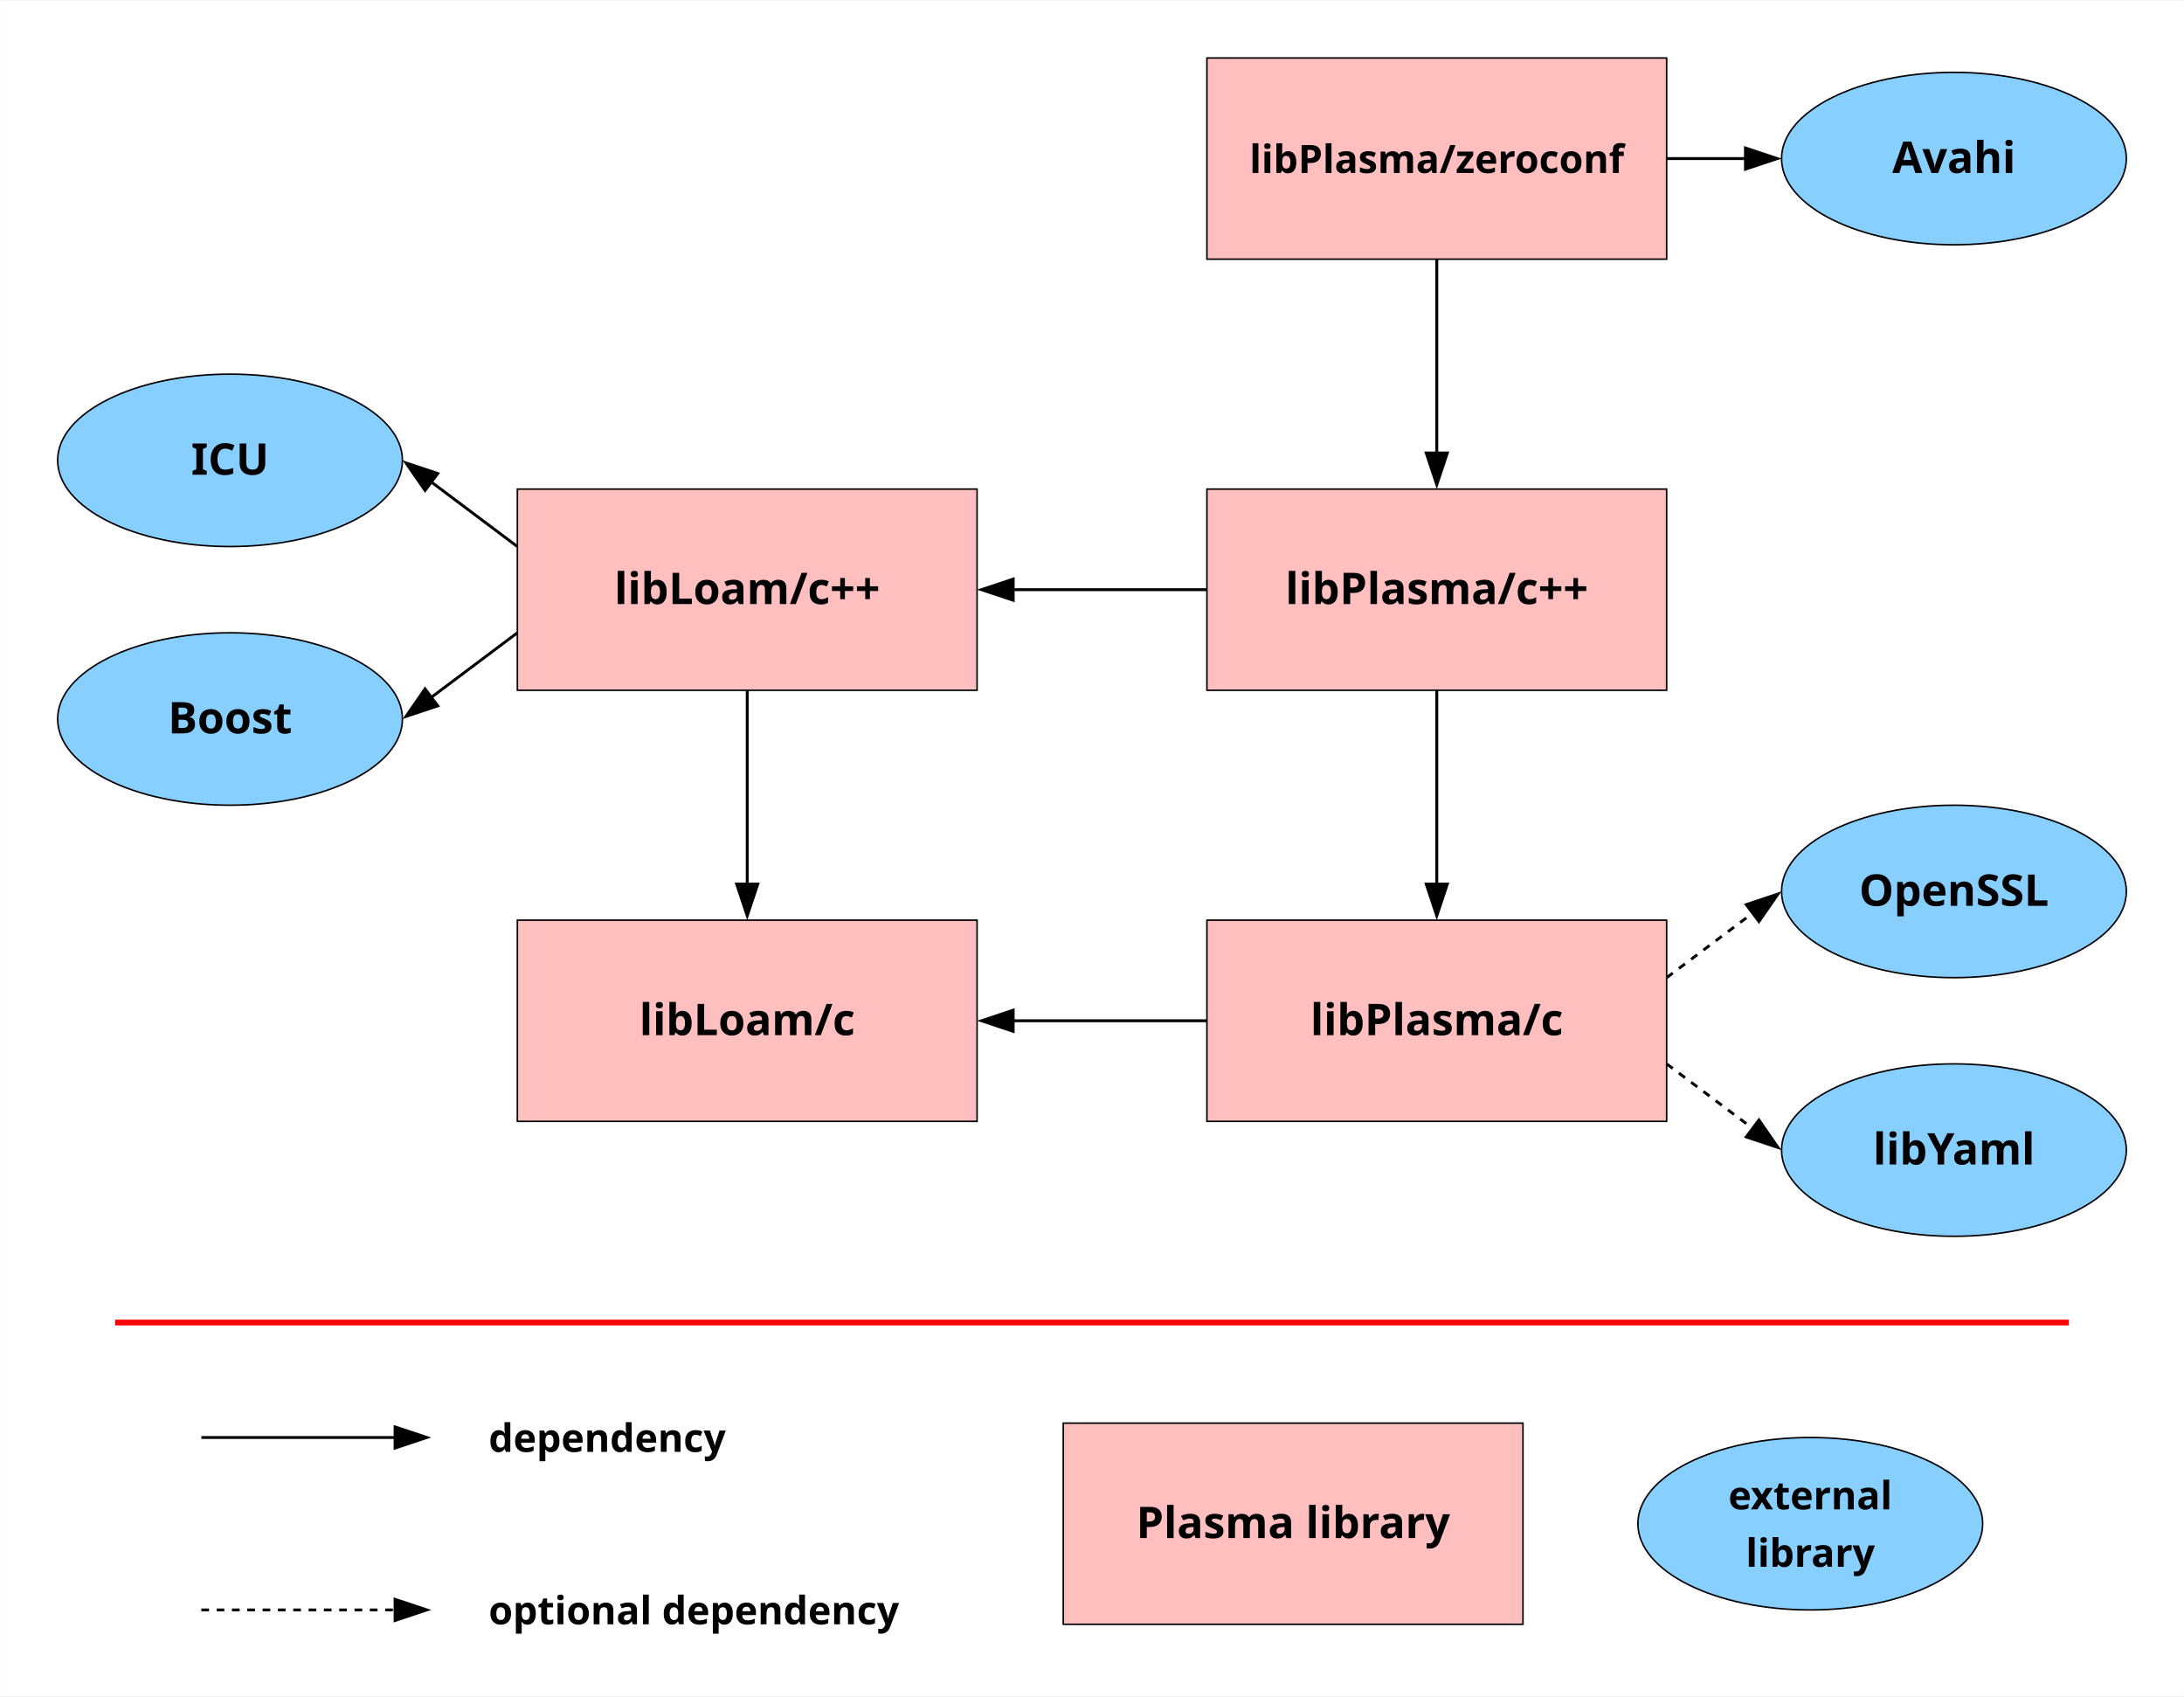
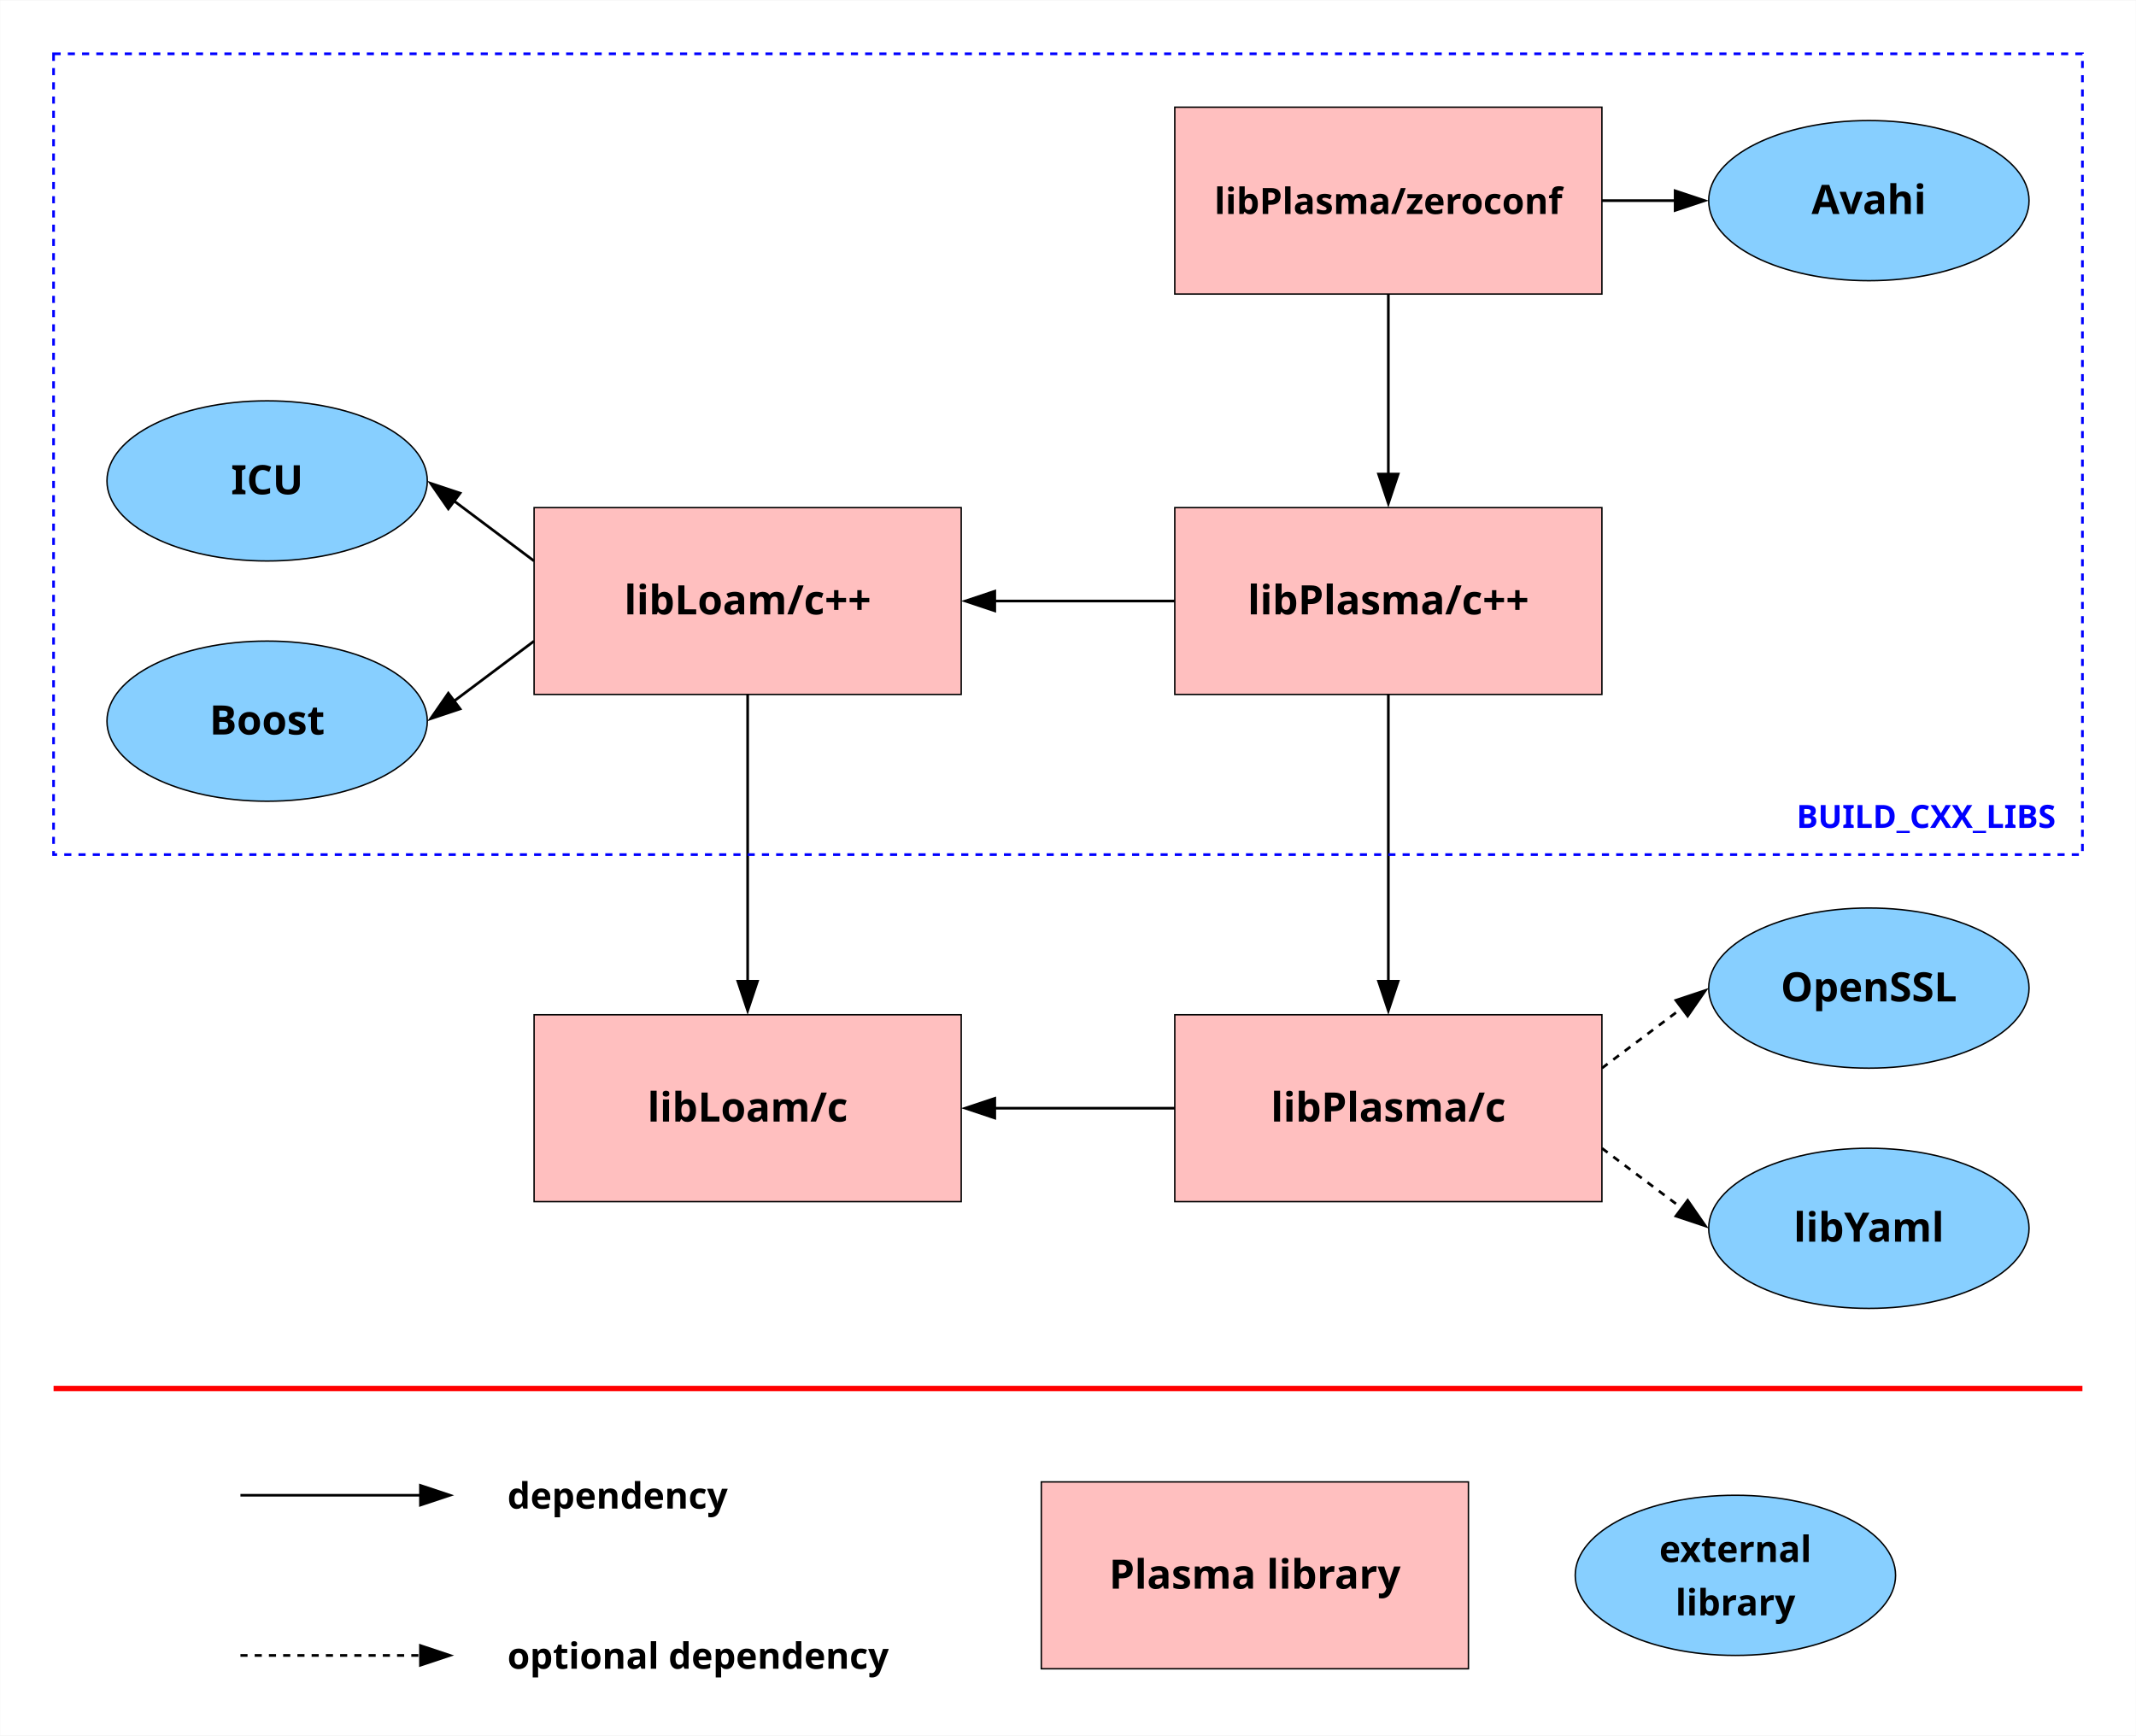
- <svg xmlns="http://www.w3.org/2000/svg" width="685pt" height="532pt" viewBox="899 599 11402 8852">
+ <svg xmlns="http://www.w3.org/2000/svg" width="721pt" height="586pt" viewBox="599 -301 12002 9752">
  <g fill="none">
-     <rect x="900" y="600" width="11400" height="8850" fill="#ffffff" />
-     <ellipse cx="2100" cy="4350" rx="900" ry="450" fill="#87cfff" stroke="#000000" stroke-width="8px" />
-     <ellipse cx="2100" cy="3000" rx="900" ry="450" fill="#87cfff" stroke="#000000" stroke-width="8px" />
-     <ellipse cx="11100" cy="1425" rx="900" ry="450" fill="#87cfff" stroke="#000000" stroke-width="8px" />
-     <ellipse cx="11100" cy="5250" rx="900" ry="450" fill="#87cfff" stroke="#000000" stroke-width="8px" />
+     <rect x="600" y="-300" width="12000" height="9750" fill="#ffffff" />
    <ellipse cx="11100" cy="6600" rx="900" ry="450" fill="#87cfff" stroke="#000000" stroke-width="8px" />
    <ellipse cx="10350" cy="8550" rx="900" ry="450" fill="#87cfff" stroke="#000000" stroke-width="8px" />
+     <ellipse cx="2100" cy="3750" rx="900" ry="450" fill="#87cfff" stroke="#000000" stroke-width="8px" />
+     <ellipse cx="2100" cy="2400" rx="900" ry="450" fill="#87cfff" stroke="#000000" stroke-width="8px" />
+     <ellipse cx="11100" cy="825" rx="900" ry="450" fill="#87cfff" stroke="#000000" stroke-width="8px" />
+     <ellipse cx="11100" cy="5250" rx="900" ry="450" fill="#87cfff" stroke="#000000" stroke-width="8px" />
    <rect x="3600" y="5400" width="2400" height="1050" fill="#ffbfbf" stroke="#000000" stroke-width="8px" />
    <rect x="7200" y="5400" width="2400" height="1050" fill="#ffbfbf" stroke="#000000" stroke-width="8px" />
-     <rect x="3600" y="3150" width="2400" height="1050" fill="#ffbfbf" stroke="#000000" stroke-width="8px" />
-     <rect x="7200" y="900" width="2400" height="1050" fill="#ffbfbf" stroke="#000000" stroke-width="8px" />
-     <rect x="7200" y="3150" width="2400" height="1050" fill="#ffbfbf" stroke="#000000" stroke-width="8px" />
    <rect x="6450" y="8025" width="2400" height="1050" fill="#ffbfbf" stroke="#000000" stroke-width="8px" />
+     <rect x="3600" y="2550" width="2400" height="1050" fill="#ffbfbf" stroke="#000000" stroke-width="8px" />
+     <rect x="7200" y="300" width="2400" height="1050" fill="#ffbfbf" stroke="#000000" stroke-width="8px" />
+     <rect x="7200" y="2550" width="2400" height="1050" fill="#ffbfbf" stroke="#000000" stroke-width="8px" />
    <defs>
      <clipPath id="cp0">
-         <path clip-rule="evenodd" d="M 899,599 H 12301 V 9451 H 899 z   M 8460,2958 8340,2958 8390,3161 8411,3161z" />
+         <path clip-rule="evenodd" d="M 599,-301 H 12601 V 9451 H 599 z   M 8460,5208 8340,5208 8390,5411 8411,5411z" />
      </clipPath>
    </defs>
-     <polyline points=" 8400,1950 8400,3150" clip-path="url(#cp0)" stroke="#000000" stroke-width="15px" />
-     <polygon points=" 8340,2958 8400,3138 8460,2958 8340,2958" stroke="#000000" stroke-width="8px" stroke-miterlimit="8" fill="#000000" />
+     <polyline points=" 8400,3600 8400,5400" clip-path="url(#cp0)" stroke="#000000" stroke-width="15px" />
+     <polygon points=" 8340,5208 8400,5388 8460,5208 8340,5208" stroke="#000000" stroke-width="8px" stroke-miterlimit="8" fill="#000000" />
    <defs>
      <clipPath id="cp1">
-         <path clip-rule="evenodd" d="M 899,599 H 12301 V 9451 H 899 z   M 8460,5208 8340,5208 8390,5411 8411,5411z" />
+         <path clip-rule="evenodd" d="M 599,-301 H 12601 V 9451 H 599 z   M 4860,5208 4740,5208 4790,5411 4811,5411z" />
      </clipPath>
    </defs>
-     <polyline points=" 8400,4200 8400,5400" clip-path="url(#cp1)" stroke="#000000" stroke-width="15px" />
-     <polygon points=" 8340,5208 8400,5388 8460,5208 8340,5208" stroke="#000000" stroke-width="8px" stroke-miterlimit="8" fill="#000000" />
+     <polyline points=" 4800,3600 4800,5400" clip-path="url(#cp1)" stroke="#000000" stroke-width="15px" />
+     <polygon points=" 4740,5208 4800,5388 4860,5208 4740,5208" stroke="#000000" stroke-width="8px" stroke-miterlimit="8" fill="#000000" />
    <defs>
      <clipPath id="cp2">
-         <path clip-rule="evenodd" d="M 899,599 H 12301 V 9451 H 899 z   M 4860,5208 4740,5208 4790,5411 4811,5411z" />
+         <path clip-rule="evenodd" d="M 599,-301 H 12601 V 9451 H 599 z   M 6192,5985 6192,5865 5990,5915 5990,5936z" />
      </clipPath>
    </defs>
-     <polyline points=" 4800,4200 4800,5400" clip-path="url(#cp2)" stroke="#000000" stroke-width="15px" />
-     <polygon points=" 4740,5208 4800,5388 4860,5208 4740,5208" stroke="#000000" stroke-width="8px" stroke-miterlimit="8" fill="#000000" />
+     <polyline points=" 7200,5925 6000,5925" clip-path="url(#cp2)" stroke="#000000" stroke-width="15px" />
+     <polygon points=" 6192,5865 6012,5925 6192,5985 6192,5865" stroke="#000000" stroke-width="8px" stroke-miterlimit="8" fill="#000000" />
    <defs>
      <clipPath id="cp3">
-         <path clip-rule="evenodd" d="M 899,599 H 12301 V 9451 H 899 z   M 6192,3735 6192,3615 5990,3665 5990,3686z" />
+         <path clip-rule="evenodd" d="M 599,-301 H 12601 V 9451 H 599 z   M 10082,6437 10010,6533 10202,6615 10215,6598z" />
      </clipPath>
    </defs>
-     <polyline points=" 7200,3675 6000,3675" clip-path="url(#cp3)" stroke="#000000" stroke-width="15px" />
-     <polygon points=" 6192,3615 6012,3675 6192,3735 6192,3615" stroke="#000000" stroke-width="8px" stroke-miterlimit="8" fill="#000000" />
+     <polyline points=" 9600,6150 10200,6600" clip-path="url(#cp3)" stroke="#000000" stroke-width="15px" stroke-dasharray="40 40" />
+     <polygon points=" 10010,6533 10190,6593 10082,6437 10010,6533" stroke="#000000" stroke-width="8px" stroke-miterlimit="8" fill="#000000" />
    <defs>
      <clipPath id="cp4">
-         <path clip-rule="evenodd" d="M 899,599 H 12301 V 9451 H 899 z   M 6192,5985 6192,5865 5990,5915 5990,5936z" />
+         <path clip-rule="evenodd" d="M 599,-301 H 12601 V 9451 H 599 z   M 10010,5317 10082,5413 10215,5252 10202,5235z" />
      </clipPath>
    </defs>
-     <polyline points=" 7200,5925 6000,5925" clip-path="url(#cp4)" stroke="#000000" stroke-width="15px" />
-     <polygon points=" 6192,5865 6012,5925 6192,5985 6192,5865" stroke="#000000" stroke-width="8px" stroke-miterlimit="8" fill="#000000" />
+     <polyline points=" 9600,5700 10200,5250" clip-path="url(#cp4)" stroke="#000000" stroke-width="15px" stroke-dasharray="40 40" />
+     <polygon points=" 10082,5413 10190,5257 10010,5317 10082,5413" stroke="#000000" stroke-width="8px" stroke-miterlimit="8" fill="#000000" />
+     <polyline points=" 900,7500 12300,7500" stroke="#ff0000" stroke-width="30px" />
    <defs>
      <clipPath id="cp5">
-         <path clip-rule="evenodd" d="M 899,599 H 12301 V 9451 H 899 z   M 10082,6437 10010,6533 10202,6615 10215,6598z" />
+         <path clip-rule="evenodd" d="M 599,-301 H 12601 V 9451 H 599 z   M 2958,8040 2958,8160 3161,8111 3161,8090z" />
      </clipPath>
    </defs>
-     <polyline points=" 9600,6150 10200,6600" clip-path="url(#cp5)" stroke="#000000" stroke-width="15px" stroke-dasharray="40 40" />
-     <polygon points=" 10010,6533 10190,6593 10082,6437 10010,6533" stroke="#000000" stroke-width="8px" stroke-miterlimit="8" fill="#000000" />
+     <polyline points=" 1950,8100 3150,8100" clip-path="url(#cp5)" stroke="#000000" stroke-width="15px" />
+     <polygon points=" 2958,8160 3138,8100 2958,8040 2958,8160" stroke="#000000" stroke-width="8px" stroke-miterlimit="8" fill="#000000" />
    <defs>
      <clipPath id="cp6">
-         <path clip-rule="evenodd" d="M 899,599 H 12301 V 9451 H 899 z   M 10010,5317 10082,5413 10215,5252 10202,5235z" />
+         <path clip-rule="evenodd" d="M 599,-301 H 12601 V 9451 H 599 z   M 2958,8940 2958,9060 3161,9011 3161,8990z" />
      </clipPath>
    </defs>
-     <polyline points=" 9600,5700 10200,5250" clip-path="url(#cp6)" stroke="#000000" stroke-width="15px" stroke-dasharray="40 40" />
-     <polygon points=" 10082,5413 10190,5257 10010,5317 10082,5413" stroke="#000000" stroke-width="8px" stroke-miterlimit="8" fill="#000000" />
+     <polyline points=" 1950,9000 3150,9000" clip-path="url(#cp6)" stroke="#000000" stroke-width="15px" stroke-dasharray="40 40" />
+     <polygon points=" 2958,9060 3138,9000 2958,8940 2958,9060" stroke="#000000" stroke-width="8px" stroke-miterlimit="8" fill="#000000" />
    <defs>
      <clipPath id="cp7">
-         <path clip-rule="evenodd" d="M 899,599 H 12301 V 9451 H 899 z   M 3118,3163 3190,3067 2998,2985 2985,3002z" />
+         <path clip-rule="evenodd" d="M 599,-301 H 12601 V 9451 H 599 z   M 8460,2358 8340,2358 8390,2561 8411,2561z" />
      </clipPath>
    </defs>
-     <polyline points=" 3600,3450 3000,3000" clip-path="url(#cp7)" stroke="#000000" stroke-width="15px" />
-     <polygon points=" 3190,3067 3010,3007 3118,3163 3190,3067" stroke="#000000" stroke-width="8px" stroke-miterlimit="8" fill="#000000" />
+     <polyline points=" 8400,1350 8400,2550" clip-path="url(#cp7)" stroke="#000000" stroke-width="15px" />
+     <polygon points=" 8340,2358 8400,2538 8460,2358 8340,2358" stroke="#000000" stroke-width="8px" stroke-miterlimit="8" fill="#000000" />
    <defs>
      <clipPath id="cp8">
-         <path clip-rule="evenodd" d="M 899,599 H 12301 V 9451 H 899 z   M 3190,4283 3118,4187 2985,4348 2998,4365z" />
+         <path clip-rule="evenodd" d="M 599,-301 H 12601 V 9451 H 599 z   M 6192,3135 6192,3015 5990,3065 5990,3086z" />
      </clipPath>
    </defs>
-     <polyline points=" 3600,3900 3000,4350" clip-path="url(#cp8)" stroke="#000000" stroke-width="15px" />
-     <polygon points=" 3118,4187 3010,4343 3190,4283 3118,4187" stroke="#000000" stroke-width="8px" stroke-miterlimit="8" fill="#000000" />
+     <polyline points=" 7200,3075 6000,3075" clip-path="url(#cp8)" stroke="#000000" stroke-width="15px" />
+     <polygon points=" 6192,3015 6012,3075 6192,3135 6192,3015" stroke="#000000" stroke-width="8px" stroke-miterlimit="8" fill="#000000" />
    <defs>
      <clipPath id="cp9">
-         <path clip-rule="evenodd" d="M 899,599 H 12301 V 9451 H 899 z   M 10008,1365 10008,1485 10211,1436 10211,1415z" />
+         <path clip-rule="evenodd" d="M 599,-301 H 12601 V 9451 H 599 z   M 3118,2563 3190,2467 2998,2385 2985,2402z" />
      </clipPath>
    </defs>
-     <polyline points=" 9600,1425 10200,1425" clip-path="url(#cp9)" stroke="#000000" stroke-width="15px" />
-     <polygon points=" 10008,1485 10188,1425 10008,1365 10008,1485" stroke="#000000" stroke-width="8px" stroke-miterlimit="8" fill="#000000" />
-     <polyline points=" 1500,7500 11700,7500" stroke="#ff0000" stroke-width="30px" />
+     <polyline points=" 3600,2850 3000,2400" clip-path="url(#cp9)" stroke="#000000" stroke-width="15px" />
+     <polygon points=" 3190,2467 3010,2407 3118,2563 3190,2467" stroke="#000000" stroke-width="8px" stroke-miterlimit="8" fill="#000000" />
    <defs>
      <clipPath id="cp10">
-         <path clip-rule="evenodd" d="M 899,599 H 12301 V 9451 H 899 z   M 2958,8040 2958,8160 3161,8111 3161,8090z" />
+         <path clip-rule="evenodd" d="M 599,-301 H 12601 V 9451 H 599 z   M 3190,3683 3118,3587 2985,3748 2998,3765z" />
      </clipPath>
    </defs>
-     <polyline points=" 1950,8100 3150,8100" clip-path="url(#cp10)" stroke="#000000" stroke-width="15px" />
-     <polygon points=" 2958,8160 3138,8100 2958,8040 2958,8160" stroke="#000000" stroke-width="8px" stroke-miterlimit="8" fill="#000000" />
+     <polyline points=" 3600,3300 3000,3750" clip-path="url(#cp10)" stroke="#000000" stroke-width="15px" />
+     <polygon points=" 3118,3587 3010,3743 3190,3683 3118,3587" stroke="#000000" stroke-width="8px" stroke-miterlimit="8" fill="#000000" />
    <defs>
      <clipPath id="cp11">
-         <path clip-rule="evenodd" d="M 899,599 H 12301 V 9451 H 899 z   M 2958,8940 2958,9060 3161,9011 3161,8990z" />
+         <path clip-rule="evenodd" d="M 599,-301 H 12601 V 9451 H 599 z   M 10008,765 10008,885 10211,836 10211,815z" />
      </clipPath>
    </defs>
-     <polyline points=" 1950,9000 3150,9000" clip-path="url(#cp11)" stroke="#000000" stroke-width="15px" stroke-dasharray="40 40" />
-     <polygon points=" 2958,9060 3138,9000 2958,8940 2958,9060" stroke="#000000" stroke-width="8px" stroke-miterlimit="8" fill="#000000" />
+     <polyline points=" 9600,825 10200,825" clip-path="url(#cp11)" stroke="#000000" stroke-width="15px" />
+     <polygon points=" 10008,885 10188,825 10008,765 10008,885" stroke="#000000" stroke-width="8px" stroke-miterlimit="8" fill="#000000" />
    <text xml:space="preserve" x="4800" y="6000" fill="#000000" font-family="sans-serif" font-style="normal" font-weight="bold" font-size="228" text-anchor="middle">libLoam/c</text>
    <text xml:space="preserve" x="8400" y="6000" fill="#000000" font-family="sans-serif" font-style="normal" font-weight="bold" font-size="228" text-anchor="middle">libPlasma/c</text>
-     <text xml:space="preserve" x="4800" y="3750" fill="#000000" font-family="sans-serif" font-style="normal" font-weight="bold" font-size="228" text-anchor="middle">libLoam/c++</text>
-     <text xml:space="preserve" x="8400" y="1500" fill="#000000" font-family="sans-serif" font-style="normal" font-weight="bold" font-size="204" text-anchor="middle">libPlasma/zeroconf</text>
-     <text xml:space="preserve" x="2100" y="3075" fill="#000000" font-family="sans-serif" font-style="normal" font-weight="bold" font-size="228" text-anchor="middle">ICU</text>
-     <text xml:space="preserve" x="2100" y="4425" fill="#000000" font-family="sans-serif" font-style="normal" font-weight="bold" font-size="228" text-anchor="middle">Boost</text>
-     <text xml:space="preserve" x="11100" y="5325" fill="#000000" font-family="sans-serif" font-style="normal" font-weight="bold" font-size="228" text-anchor="middle">OpenSSL</text>
-     <text xml:space="preserve" x="11100" y="1500" fill="#000000" font-family="sans-serif" font-style="normal" font-weight="bold" font-size="228" text-anchor="middle">Avahi</text>
-     <text xml:space="preserve" x="8400" y="3750" fill="#000000" font-family="sans-serif" font-style="normal" font-weight="bold" font-size="228" text-anchor="middle">libPlasma/c++</text>
    <text xml:space="preserve" x="11100" y="6675" fill="#000000" font-family="sans-serif" font-style="normal" font-weight="bold" font-size="228" text-anchor="middle">libYaml</text>
    <text xml:space="preserve" x="3450" y="8175" fill="#000000" font-family="sans-serif" font-style="normal" font-weight="bold" font-size="204" text-anchor="start">dependency</text>
    <text xml:space="preserve" x="3450" y="9075" fill="#000000" font-family="sans-serif" font-style="normal" font-weight="bold" font-size="204" text-anchor="start">optional dependency</text>
    <text xml:space="preserve" x="7650" y="8625" fill="#000000" font-family="sans-serif" font-style="normal" font-weight="bold" font-size="228" text-anchor="middle">Plasma library</text>
    <text xml:space="preserve" x="10350" y="8475" fill="#000000" font-family="sans-serif" font-style="normal" font-weight="bold" font-size="204" text-anchor="middle">external</text>
    <text xml:space="preserve" x="10350" y="8775" fill="#000000" font-family="sans-serif" font-style="normal" font-weight="bold" font-size="204" text-anchor="middle">library</text>
+     <text xml:space="preserve" x="4800" y="3150" fill="#000000" font-family="sans-serif" font-style="normal" font-weight="bold" font-size="228" text-anchor="middle">libLoam/c++</text>
+     <text xml:space="preserve" x="8400" y="900" fill="#000000" font-family="sans-serif" font-style="normal" font-weight="bold" font-size="204" text-anchor="middle">libPlasma/zeroconf</text>
+     <text xml:space="preserve" x="2100" y="2475" fill="#000000" font-family="sans-serif" font-style="normal" font-weight="bold" font-size="228" text-anchor="middle">ICU</text>
+     <text xml:space="preserve" x="2100" y="3825" fill="#000000" font-family="sans-serif" font-style="normal" font-weight="bold" font-size="228" text-anchor="middle">Boost</text>
+     <text xml:space="preserve" x="11100" y="900" fill="#000000" font-family="sans-serif" font-style="normal" font-weight="bold" font-size="228" text-anchor="middle">Avahi</text>
+     <text xml:space="preserve" x="8400" y="3150" fill="#000000" font-family="sans-serif" font-style="normal" font-weight="bold" font-size="228" text-anchor="middle">libPlasma/c++</text>
+     <text xml:space="preserve" x="11100" y="5325" fill="#000000" font-family="sans-serif" font-style="normal" font-weight="bold" font-size="228" text-anchor="middle">OpenSSL</text>
+     <text xml:space="preserve" x="12150" y="4350" fill="#0000ff" font-family="sans-serif" font-style="normal" font-weight="bold" font-size="180" text-anchor="end">BUILD_CXX_LIBS</text>
+     <rect x="900" y="0" width="11400" height="4500" stroke="#0000ff" stroke-width="15px" stroke-dasharray="40 40" />
  </g>
</svg>
